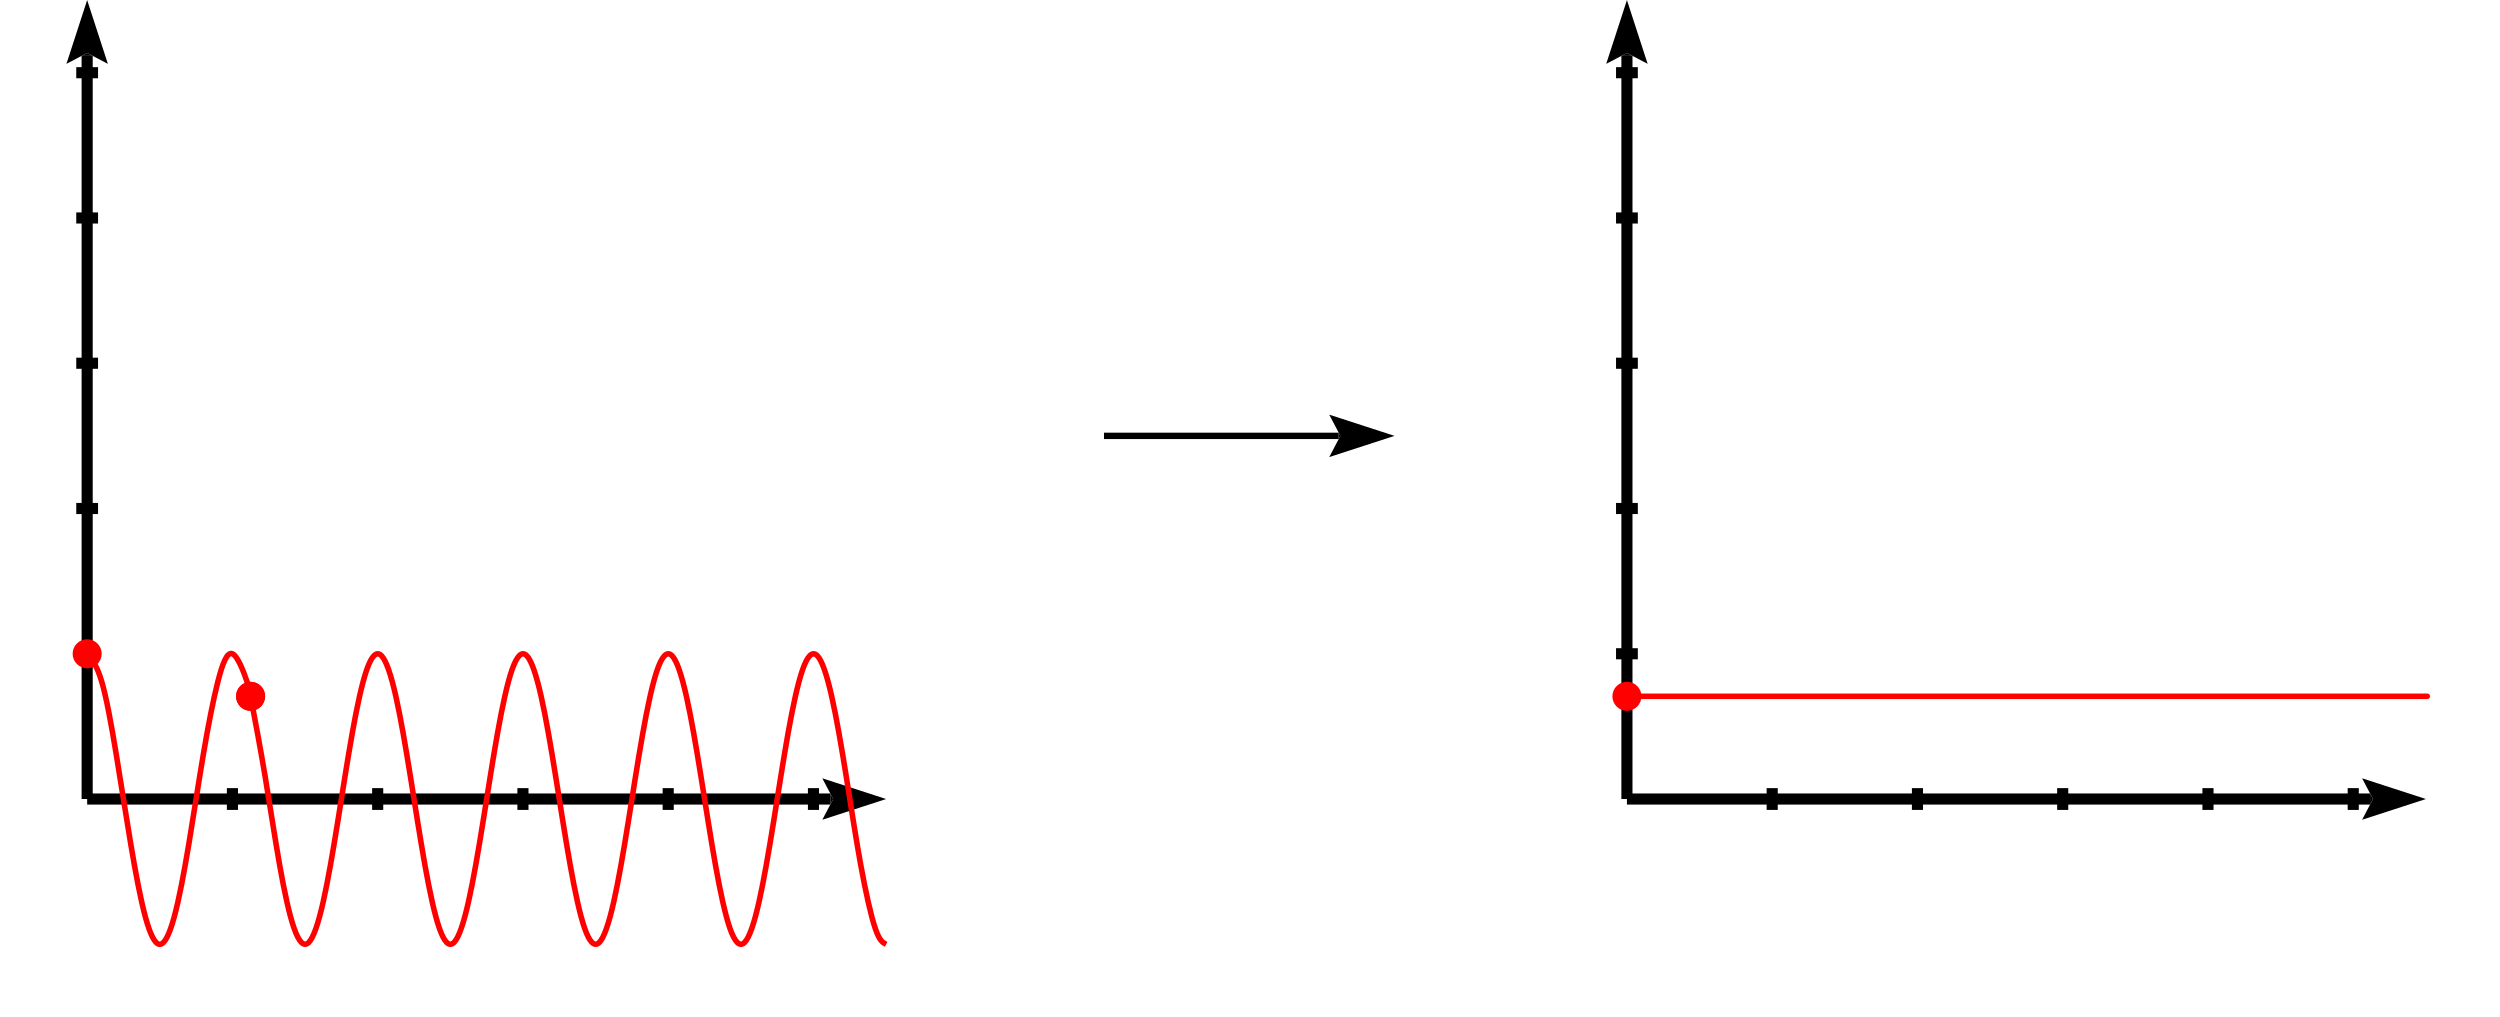
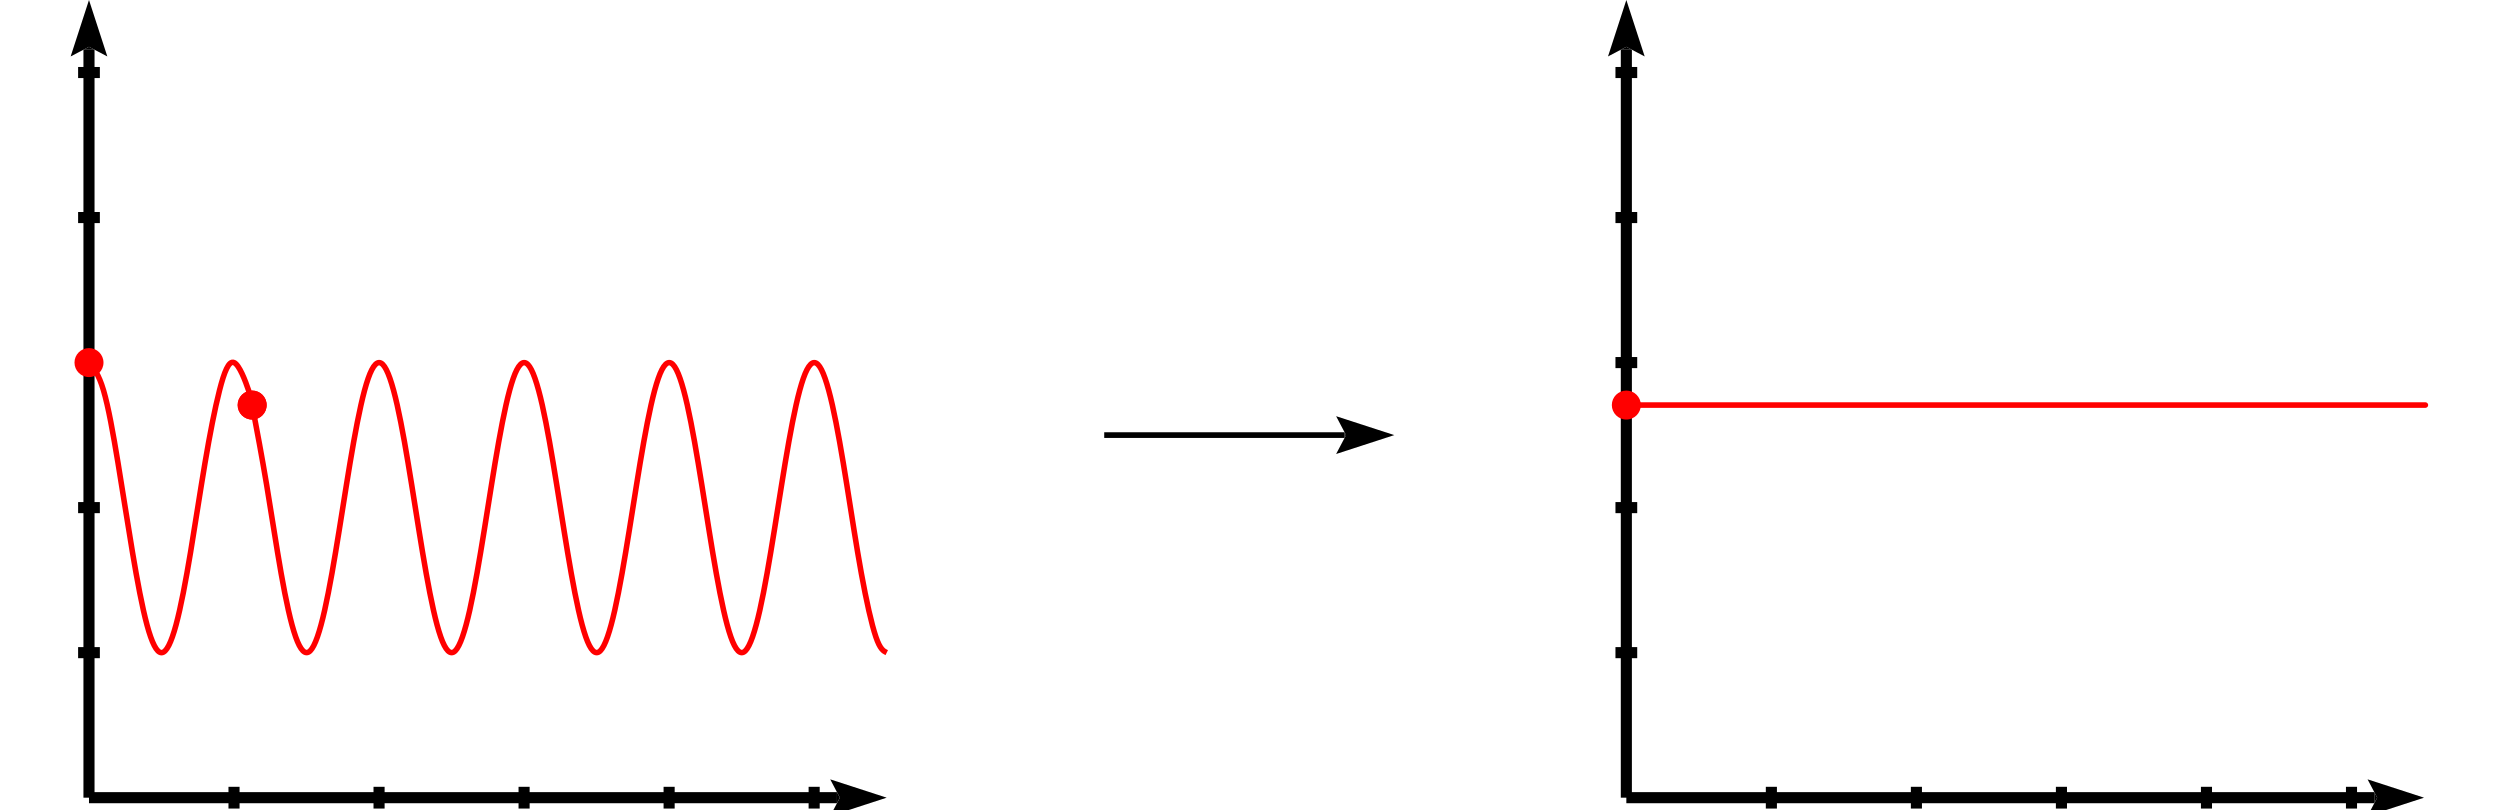
- <svg xmlns="http://www.w3.org/2000/svg" height="183.03" stroke-opacity="1" viewBox="0 0 450 183" font-size="1" width="450" stroke="rgb(0,0,0)" version="1.1">
+ <svg xmlns="http://www.w3.org/2000/svg" height="145.77" stroke-opacity="1" viewBox="0 0 450 146" font-size="1" width="450" stroke="rgb(0,0,0)" version="1.1">
  <defs />
  <g stroke-linejoin="miter" stroke-opacity="1.0" fill-opacity="0.0" stroke="rgb(0,0,0)" stroke-width="2.0" fill="rgb(0,0,0)" stroke-linecap="butt" stroke-miterlimit="10.0">
-     <path d="M 292.848,143.809 l 0,-133.764 " />
+     <path d="M 292.848,143.809 l 0,-134.845 " />
  </g>
  <g stroke-linejoin="miter" stroke-opacity="1.0" fill-opacity="1.0" stroke="rgb(0,0,0)" stroke-width="0.0" fill="rgb(0,0,0)" stroke-linecap="butt" stroke-miterlimit="10.0" />
  <g stroke-linejoin="miter" stroke-opacity="1.0" fill-opacity="1.0" stroke="rgb(0,0,0)" stroke-width="0.0" fill="rgb(0,0,0)" stroke-linecap="butt" stroke-miterlimit="10.0" />
  <g stroke-linejoin="miter" stroke-opacity="1.0" fill-opacity="1.0" stroke="rgb(0,0,0)" stroke-width="0.0" fill="rgb(0,0,0)" stroke-linecap="butt" stroke-miterlimit="10.0">
-     <path d="M 292.848,-0 l -3.73,11.48 l 3.73,-1.961 l 3.73,1.961 Z" />
+     <path d="M 292.848,-0 l -3.307,10.177 l 3.307,-1.738 l 3.307,1.738 Z" />
  </g>
  <g stroke-linejoin="miter" stroke-opacity="1.0" fill-opacity="1.0" stroke="rgb(0,0,0)" stroke-width="0.0" fill="rgb(0,0,0)" stroke-linecap="butt" stroke-miterlimit="10.0">
-     <path d="M 292.848,9.519 l -0,0.526 l -1,-0 l 1,-0.526 l -0,0.526 l 1,0 Z" />
+     <path d="M 292.848,8.438 l -0,0.526 l -1,-0 l 1,-0.526 l -0,0.526 l 1,0 Z" />
  </g>
  <g stroke-linejoin="miter" stroke-opacity="1.0" fill-opacity="0.0" stroke="rgb(0,0,0)" stroke-width="2.0" fill="rgb(0,0,0)" stroke-linecap="butt" stroke-miterlimit="10.0">
-     <path d="M 292.848,143.809 h 133.764 " />
+     <path d="M 292.848,143.809 h 134.845 " />
  </g>
  <g stroke-linejoin="miter" stroke-opacity="1.0" fill-opacity="1.0" stroke="rgb(0,0,0)" stroke-width="0.0" fill="rgb(0,0,0)" stroke-linecap="butt" stroke-miterlimit="10.0" />
  <g stroke-linejoin="miter" stroke-opacity="1.0" fill-opacity="1.0" stroke="rgb(0,0,0)" stroke-width="0.0" fill="rgb(0,0,0)" stroke-linecap="butt" stroke-miterlimit="10.0" />
  <g stroke-linejoin="miter" stroke-opacity="1.0" fill-opacity="1.0" stroke="rgb(0,0,0)" stroke-width="0.0" fill="rgb(0,0,0)" stroke-linecap="butt" stroke-miterlimit="10.0">
-     <path d="M 436.657,143.809 l -11.48,-3.73 l 1.961,3.73 l -1.961,3.73 Z" />
+     <path d="M 436.657,143.809 l -10.177,-3.307 l 1.738,3.307 l -1.738,3.307 Z" />
  </g>
  <g stroke-linejoin="miter" stroke-opacity="1.0" fill-opacity="1.0" stroke="rgb(0,0,0)" stroke-width="0.0" fill="rgb(0,0,0)" stroke-linecap="butt" stroke-miterlimit="10.0">
-     <path d="M 427.138,143.809 h -0.526 v -1 l 0.526,1 h -0.526 v 1 Z" />
+     <path d="M 428.218,143.809 h -0.526 v -1 l 0.526,1 h -0.526 v 1 Z" />
  </g>
  <g stroke-linejoin="miter" stroke-opacity="1.0" fill-opacity="0.0" stroke="rgb(0,0,0)" stroke-width="2.0" fill="rgb(0,0,0)" stroke-linecap="butt" stroke-miterlimit="10.0">
    <path d="M 290.887,13.074 l 3.922,0 " />
  </g>
  <g stroke-linejoin="miter" stroke-opacity="1.0" fill-opacity="0.0" stroke="rgb(0,0,0)" stroke-width="2.0" fill="rgb(0,0,0)" stroke-linecap="butt" stroke-miterlimit="10.0">
    <path d="M 290.887,39.221 l 3.922,0 " />
  </g>
  <g stroke-linejoin="miter" stroke-opacity="1.0" fill-opacity="0.0" stroke="rgb(0,0,0)" stroke-width="2.0" fill="rgb(0,0,0)" stroke-linecap="butt" stroke-miterlimit="10.0">
    <path d="M 290.887,65.368 l 3.922,0 " />
  </g>
  <g stroke-linejoin="miter" stroke-opacity="1.0" fill-opacity="0.0" stroke="rgb(0,0,0)" stroke-width="2.0" fill="rgb(0,0,0)" stroke-linecap="butt" stroke-miterlimit="10.0">
    <path d="M 290.887,91.515 l 3.922,0 " />
  </g>
  <g stroke-linejoin="miter" stroke-opacity="1.0" fill-opacity="0.0" stroke="rgb(0,0,0)" stroke-width="2.0" fill="rgb(0,0,0)" stroke-linecap="butt" stroke-miterlimit="10.0">
    <path d="M 290.887,117.662 l 3.922,0 " />
  </g>
  <g stroke-linejoin="miter" stroke-opacity="1.0" fill-opacity="0.0" stroke="rgb(0,0,0)" stroke-width="2.0" fill="rgb(0,0,0)" stroke-linecap="butt" stroke-miterlimit="10.0">
    <path d="M 423.583,141.848 v 3.922 " />
  </g>
  <g stroke-linejoin="miter" stroke-opacity="1.0" fill-opacity="0.0" stroke="rgb(0,0,0)" stroke-width="2.0" fill="rgb(0,0,0)" stroke-linecap="butt" stroke-miterlimit="10.0">
    <path d="M 397.436,141.848 v 3.922 " />
  </g>
  <g stroke-linejoin="miter" stroke-opacity="1.0" fill-opacity="0.0" stroke="rgb(0,0,0)" stroke-width="2.0" fill="rgb(0,0,0)" stroke-linecap="butt" stroke-miterlimit="10.0">
    <path d="M 371.289,141.848 v 3.922 " />
  </g>
  <g stroke-linejoin="miter" stroke-opacity="1.0" fill-opacity="0.0" stroke="rgb(0,0,0)" stroke-width="2.0" fill="rgb(0,0,0)" stroke-linecap="butt" stroke-miterlimit="10.0">
    <path d="M 345.142,141.848 v 3.922 " />
  </g>
  <g stroke-linejoin="miter" stroke-opacity="1.0" fill-opacity="0.0" stroke="rgb(0,0,0)" stroke-width="2.0" fill="rgb(0,0,0)" stroke-linecap="butt" stroke-miterlimit="10.0">
    <path d="M 318.995,141.848 v 3.922 " />
  </g>
  <g stroke-linejoin="miter" stroke-opacity="1.0" fill-opacity="0.0" stroke="rgb(255,0,0)" stroke-width="1.0" fill="rgb(0,0,0)" stroke-linecap="butt" stroke-miterlimit="10.0">
-     <path d="M 292.848,125.32 c 0.872,-0 1.743,-0 2.615 -0c 0.872,-0 1.743,-0 2.615 -0c 0.872,-0 1.743,-0 2.615 -0c 0.872,-0 1.743,-0 2.615 -0c 0.872,-0 1.743,-0 2.615 -0c 0.872,-0 1.743,-0 2.615 -0c 0.872,-0 1.743,-0 2.615 -0c 0.872,-0 1.743,-0 2.615 -0c 0.872,-0 1.743,-0 2.615 -0c 0.872,-0 1.743,-0 2.615 -0c 0.872,-0 1.743,-0 2.615 -0c 0.872,-0 1.743,-0 2.615 -0c 0.872,-0 1.743,-0 2.615 -0c 0.872,-0 1.743,-0 2.615 -0c 0.872,-0 1.743,-0 2.615 -0c 0.872,-0 1.743,-0 2.615 -0c 0.872,-0 1.743,-0 2.615 -0c 0.872,-0 1.743,-0 2.615 -0c 0.872,-0 1.743,-0 2.615 -0c 0.872,-0 1.743,-0 2.615 -0c 0.872,-0 1.743,-0 2.615 -0c 0.872,-0 1.743,-0 2.615 -0c 0.872,-0 1.743,-0 2.615 -0c 0.872,-0 1.743,-0 2.615 -0c 0.872,-0 1.743,-0 2.615 -0c 0.872,-0 1.743,-0 2.615 -0c 0.872,-0 1.743,-0 2.615 -0c 0.872,-0 1.743,-0 2.615 -0c 0.872,-0 1.743,-0 2.615 -0c 0.872,-0 1.743,-0 2.615 -0c 0.872,-0 1.743,-0 2.615 -0c 0.872,-0 1.743,-0 2.615 -0c 0.872,-0 1.743,-0 2.615 -0c 0.872,-0 1.743,-0 2.615 -0c 0.872,-0 1.743,-0 2.615 -0c 0.872,-0 1.743,-0 2.615 -0c 0.872,-0 1.743,-0 2.615 -0c 0.872,-0 1.743,-0 2.615 -0c 0.872,-0 1.743,-0 2.615 -0c 0.872,-0 1.743,-0 2.615 -0c 0.872,-0 1.743,-0 2.615 -0c 0.872,-0 1.743,-0 2.615 -0c 0.872,-0 1.743,-0 2.615 -0c 0.872,-0 1.743,-0 2.615 -0c 0.872,-0 1.743,-0 2.615 -0c 0.872,-0 1.743,-0 2.615 -0c 0.872,-0 1.743,-0 2.615 -0c 0.872,-0 1.743,-0 2.615 -0c 0.872,-0 1.743,-0 2.615 -0c 0.871,-0 1.743,-0 2.615 -0c 0.872,-0 1.745,-0 2.615 -0c 0.87,-0 1.735,-0 2.615 -0c 0.879,-0 1.772,-0 2.615 -0c 0.843,-0 1.635,-0 2.615 -0c 0.98,-0 2.148,-0 2.615 -0c 0.467,-0 0.234,-0 0 -0" />
+     <path d="M 292.848,73.026 c 0.872,-0 1.743,-0 2.615 -0c 0.872,-0 1.743,-0 2.615 -0c 0.872,-0 1.743,-0 2.615 -0c 0.872,-0 1.743,-0 2.615 -0c 0.872,-0 1.743,-0 2.615 -0c 0.872,-0 1.743,-0 2.615 -0c 0.872,-0 1.743,-0 2.615 -0c 0.872,-0 1.743,-0 2.615 -0c 0.872,-0 1.743,-0 2.615 -0c 0.872,-0 1.743,-0 2.615 -0c 0.872,-0 1.743,-0 2.615 -0c 0.872,-0 1.743,-0 2.615 -0c 0.872,-0 1.743,-0 2.615 -0c 0.872,-0 1.743,-0 2.615 -0c 0.872,-0 1.743,-0 2.615 -0c 0.872,-0 1.743,-0 2.615 -0c 0.872,-0 1.743,-0 2.615 -0c 0.872,-0 1.743,-0 2.615 -0c 0.872,-0 1.743,-0 2.615 -0c 0.872,-0 1.743,-0 2.615 -0c 0.872,-0 1.743,-0 2.615 -0c 0.872,-0 1.743,-0 2.615 -0c 0.872,-0 1.743,-0 2.615 -0c 0.872,-0 1.743,-0 2.615 -0c 0.872,-0 1.743,-0 2.615 -0c 0.872,-0 1.743,-0 2.615 -0c 0.872,-0 1.743,-0 2.615 -0c 0.872,-0 1.743,-0 2.615 -0c 0.872,-0 1.743,-0 2.615 -0c 0.872,-0 1.743,-0 2.615 -0c 0.872,-0 1.743,-0 2.615 -0c 0.872,-0 1.743,-0 2.615 -0c 0.872,-0 1.743,-0 2.615 -0c 0.872,-0 1.743,-0 2.615 -0c 0.872,-0 1.743,-0 2.615 -0c 0.872,-0 1.743,-0 2.615 -0c 0.872,-0 1.743,-0 2.615 -0c 0.872,-0 1.743,-0 2.615 -0c 0.872,-0 1.743,-0 2.615 -0c 0.872,-0 1.743,-0 2.615 -0c 0.872,-0 1.743,-0 2.615 -0c 0.872,-0 1.743,-0 2.615 -0c 0.872,-0 1.743,-0 2.615 -0c 0.872,-0 1.743,-0 2.615 -0c 0.872,-0 1.743,-0 2.615 -0c 0.872,-0 1.743,-0 2.615 -0c 0.872,-0 1.743,-0 2.615 -0c 0.872,-0 1.743,-0 2.615 -0c 0.872,-0 1.743,-0 2.615 -0c 0.871,-0 1.743,-0 2.615 -0c 0.872,-0 1.745,-0 2.615 -0c 0.87,-0 1.735,-0 2.615 -0c 0.879,-0 1.772,-0 2.615 -0c 0.843,-0 1.635,-0 2.615 -0c 0.98,-0 2.148,-0 2.615 -0c 0.467,-0 0.234,-0 0 -0" />
  </g>
  <g stroke-linejoin="miter" stroke-opacity="1.0" fill-opacity="1.0" stroke="rgb(0,0,0)" stroke-width="0.0" fill="rgb(255,0,0)" stroke-linecap="butt" stroke-miterlimit="10.0">
-     <path d="M 295.462,125.32 c 0,-1.444 -1.171,-2.615 -2.615 -2.615c -1.444,-0 -2.615,1.171 -2.615 2.615c -0,1.444 1.171,2.615 2.615 2.615c 1.444,0 2.615,-1.171 2.615 -2.615Z" />
+     <path d="M 295.462,73.026 c 0,-1.444 -1.171,-2.615 -2.615 -2.615c -1.444,-0 -2.615,1.171 -2.615 2.615c -0,1.444 1.171,2.615 2.615 2.615c 1.444,0 2.615,-1.171 2.615 -2.615Z" />
  </g>
-   <g stroke-linejoin="miter" stroke-opacity="1.0" fill-opacity="0.0" stroke="rgb(0,0,0)" stroke-width="1.148" fill="rgb(0,0,0)" stroke-linecap="butt" stroke-miterlimit="10.0">
-     <path d="M 198.718,78.441 h 42.25 " />
+   <g stroke-linejoin="miter" stroke-opacity="1.0" fill-opacity="0.0" stroke="rgb(0,0,0)" stroke-width="1.024" fill="rgb(0,0,0)" stroke-linecap="butt" stroke-miterlimit="10.0">
+     <path d="M 198.718,78.441 h 43.33 " />
  </g>
  <g stroke-linejoin="miter" stroke-opacity="1.0" fill-opacity="1.0" stroke="rgb(0,0,0)" stroke-width="0.0" fill="rgb(0,0,0)" stroke-linecap="butt" stroke-miterlimit="10.0" />
  <g stroke-linejoin="miter" stroke-opacity="1.0" fill-opacity="1.0" stroke="rgb(0,0,0)" stroke-width="0.0" fill="rgb(0,0,0)" stroke-linecap="butt" stroke-miterlimit="10.0" />
  <g stroke-linejoin="miter" stroke-opacity="1.0" fill-opacity="1.0" stroke="rgb(0,0,0)" stroke-width="0.0" fill="rgb(0,0,0)" stroke-linecap="butt" stroke-miterlimit="10.0">
-     <path d="M 251.012,78.441 l -11.75,-3.818 l 2.007,3.818 l -2.007,3.818 Z" />
+     <path d="M 251.012,78.441 l -10.486,-3.407 l 1.791,3.407 l -1.791,3.407 Z" />
  </g>
  <g stroke-linejoin="miter" stroke-opacity="1.0" fill-opacity="1.0" stroke="rgb(0,0,0)" stroke-width="0.0" fill="rgb(0,0,0)" stroke-linecap="butt" stroke-miterlimit="10.0">
-     <path d="M 241.269,78.441 h -0.302 v -0.574 l 0.302,0.574 h -0.302 v 0.574 Z" />
+     <path d="M 242.317,78.441 h -0.269 v -0.512 l 0.269,0.512 h -0.269 v 0.512 Z" />
  </g>
  <g stroke-linejoin="miter" stroke-opacity="1.0" fill-opacity="0.0" stroke="rgb(0,0,0)" stroke-width="2.0" fill="rgb(0,0,0)" stroke-linecap="butt" stroke-miterlimit="10.0">
-     <path d="M 15.688,143.809 l 0,-133.764 " />
+     <path d="M 15.688,143.809 l 0,-134.845 " />
  </g>
  <g stroke-linejoin="miter" stroke-opacity="1.0" fill-opacity="1.0" stroke="rgb(0,0,0)" stroke-width="0.0" fill="rgb(0,0,0)" stroke-linecap="butt" stroke-miterlimit="10.0" />
  <g stroke-linejoin="miter" stroke-opacity="1.0" fill-opacity="1.0" stroke="rgb(0,0,0)" stroke-width="0.0" fill="rgb(0,0,0)" stroke-linecap="butt" stroke-miterlimit="10.0" />
  <g stroke-linejoin="miter" stroke-opacity="1.0" fill-opacity="1.0" stroke="rgb(0,0,0)" stroke-width="0.0" fill="rgb(0,0,0)" stroke-linecap="butt" stroke-miterlimit="10.0">
-     <path d="M 15.688,-0 l -3.73,11.48 l 3.73,-1.961 l 3.73,1.961 Z" />
+     <path d="M 15.688,-0 l -3.307,10.177 l 3.307,-1.738 l 3.307,1.738 Z" />
  </g>
  <g stroke-linejoin="miter" stroke-opacity="1.0" fill-opacity="1.0" stroke="rgb(0,0,0)" stroke-width="0.0" fill="rgb(0,0,0)" stroke-linecap="butt" stroke-miterlimit="10.0">
-     <path d="M 15.688,9.519 l -0,0.526 l -1,-0 l 1,-0.526 l -0,0.526 l 1,0 Z" />
+     <path d="M 15.688,8.438 l -0,0.526 l -1,-0 l 1,-0.526 l -0,0.526 l 1,0 Z" />
  </g>
  <g stroke-linejoin="miter" stroke-opacity="1.0" fill-opacity="0.0" stroke="rgb(0,0,0)" stroke-width="2.0" fill="rgb(0,0,0)" stroke-linecap="butt" stroke-miterlimit="10.0">
-     <path d="M 15.688,143.809 h 133.764 " />
+     <path d="M 15.688,143.809 h 134.845 " />
  </g>
  <g stroke-linejoin="miter" stroke-opacity="1.0" fill-opacity="1.0" stroke="rgb(0,0,0)" stroke-width="0.0" fill="rgb(0,0,0)" stroke-linecap="butt" stroke-miterlimit="10.0" />
  <g stroke-linejoin="miter" stroke-opacity="1.0" fill-opacity="1.0" stroke="rgb(0,0,0)" stroke-width="0.0" fill="rgb(0,0,0)" stroke-linecap="butt" stroke-miterlimit="10.0" />
  <g stroke-linejoin="miter" stroke-opacity="1.0" fill-opacity="1.0" stroke="rgb(0,0,0)" stroke-width="0.0" fill="rgb(0,0,0)" stroke-linecap="butt" stroke-miterlimit="10.0">
-     <path d="M 159.497,143.809 l -11.48,-3.73 l 1.961,3.73 l -1.961,3.73 Z" />
+     <path d="M 159.497,143.809 l -10.177,-3.307 l 1.738,3.307 l -1.738,3.307 Z" />
  </g>
  <g stroke-linejoin="miter" stroke-opacity="1.0" fill-opacity="1.0" stroke="rgb(0,0,0)" stroke-width="0.0" fill="rgb(0,0,0)" stroke-linecap="butt" stroke-miterlimit="10.0">
-     <path d="M 149.978,143.809 h -0.526 v -1 l 0.526,1 h -0.526 v 1 Z" />
+     <path d="M 151.059,143.809 h -0.526 v -1 l 0.526,1 h -0.526 v 1 Z" />
  </g>
  <g stroke-linejoin="miter" stroke-opacity="1.0" fill-opacity="0.0" stroke="rgb(0,0,0)" stroke-width="2.0" fill="rgb(0,0,0)" stroke-linecap="butt" stroke-miterlimit="10.0">
    <path d="M 13.727,13.074 l 3.922,0 " />
  </g>
  <g stroke-linejoin="miter" stroke-opacity="1.0" fill-opacity="0.0" stroke="rgb(0,0,0)" stroke-width="2.0" fill="rgb(0,0,0)" stroke-linecap="butt" stroke-miterlimit="10.0">
    <path d="M 13.727,39.221 l 3.922,0 " />
  </g>
  <g stroke-linejoin="miter" stroke-opacity="1.0" fill-opacity="0.0" stroke="rgb(0,0,0)" stroke-width="2.0" fill="rgb(0,0,0)" stroke-linecap="butt" stroke-miterlimit="10.0">
    <path d="M 13.727,65.368 l 3.922,0 " />
  </g>
  <g stroke-linejoin="miter" stroke-opacity="1.0" fill-opacity="0.0" stroke="rgb(0,0,0)" stroke-width="2.0" fill="rgb(0,0,0)" stroke-linecap="butt" stroke-miterlimit="10.0">
    <path d="M 13.727,91.515 l 3.922,0 " />
  </g>
  <g stroke-linejoin="miter" stroke-opacity="1.0" fill-opacity="0.0" stroke="rgb(0,0,0)" stroke-width="2.0" fill="rgb(0,0,0)" stroke-linecap="butt" stroke-miterlimit="10.0">
    <path d="M 13.727,117.662 l 3.922,0 " />
  </g>
  <g stroke-linejoin="miter" stroke-opacity="1.0" fill-opacity="0.0" stroke="rgb(0,0,0)" stroke-width="2.0" fill="rgb(0,0,0)" stroke-linecap="butt" stroke-miterlimit="10.0">
    <path d="M 146.424,141.848 v 3.922 " />
  </g>
  <g stroke-linejoin="miter" stroke-opacity="1.0" fill-opacity="0.0" stroke="rgb(0,0,0)" stroke-width="2.0" fill="rgb(0,0,0)" stroke-linecap="butt" stroke-miterlimit="10.0">
    <path d="M 120.277,141.848 v 3.922 " />
  </g>
  <g stroke-linejoin="miter" stroke-opacity="1.0" fill-opacity="0.0" stroke="rgb(0,0,0)" stroke-width="2.0" fill="rgb(0,0,0)" stroke-linecap="butt" stroke-miterlimit="10.0">
    <path d="M 94.13,141.848 v 3.922 " />
  </g>
  <g stroke-linejoin="miter" stroke-opacity="1.0" fill-opacity="0.0" stroke="rgb(0,0,0)" stroke-width="2.0" fill="rgb(0,0,0)" stroke-linecap="butt" stroke-miterlimit="10.0">
    <path d="M 67.983,141.848 v 3.922 " />
  </g>
  <g stroke-linejoin="miter" stroke-opacity="1.0" fill-opacity="0.0" stroke="rgb(0,0,0)" stroke-width="2.0" fill="rgb(0,0,0)" stroke-linecap="butt" stroke-miterlimit="10.0">
    <path d="M 41.835,141.848 v 3.922 " />
  </g>
  <g stroke-linejoin="miter" stroke-opacity="1.0" fill-opacity="0.0" stroke="rgb(255,0,0)" stroke-width="1.0" fill="rgb(0,0,0)" stroke-linecap="butt" stroke-miterlimit="10.0">
-     <path d="M 45.104,125.32 c 0.872,4.595 1.743,9.189 2.615 14.399c 0.872,5.209 1.743,11.034 2.615 15.961c 0.872,4.927 1.743,8.957 2.615 11.427c 0.872,2.47 1.743,3.38 2.615 2.528c 0.872,-0.852 1.743,-3.467 2.615 -7.336c 0.872,-3.87 1.743,-8.995 2.615 -14.399c 0.872,-5.404 1.743,-11.086 2.615 -15.961c 0.872,-4.875 1.743,-8.943 2.615 -11.427c 0.872,-2.484 1.743,-3.384 2.615 -2.528c 0.872,0.856 1.743,3.468 2.615 7.336c 0.872,3.869 1.743,8.995 2.615 14.399c 0.872,5.404 1.743,11.086 2.615 15.961c 0.872,4.875 1.743,8.943 2.615 11.427c 0.872,2.484 1.743,3.384 2.615 2.528c 0.872,-0.856 1.743,-3.468 2.615 -7.336c 0.872,-3.869 1.743,-8.995 2.615 -14.399c 0.872,-5.404 1.743,-11.086 2.615 -15.961c 0.872,-4.875 1.743,-8.943 2.615 -11.427c 0.872,-2.484 1.743,-3.384 2.615 -2.528c 0.872,0.856 1.743,3.468 2.615 7.336c 0.872,3.869 1.743,8.995 2.615 14.399c 0.872,5.404 1.743,11.086 2.615 15.961c 0.872,4.875 1.743,8.943 2.615 11.427c 0.872,2.484 1.743,3.384 2.615 2.528c 0.872,-0.856 1.743,-3.468 2.615 -7.336c 0.872,-3.869 1.743,-8.995 2.615 -14.399c 0.872,-5.404 1.743,-11.086 2.615 -15.961c 0.872,-4.875 1.743,-8.943 2.615 -11.427c 0.872,-2.484 1.743,-3.384 2.615 -2.528c 0.872,0.856 1.743,3.468 2.615 7.336c 0.872,3.869 1.743,8.995 2.615 14.399c 0.872,5.404 1.743,11.086 2.615 15.961c 0.872,4.875 1.743,8.943 2.615 11.427c 0.872,2.484 1.743,3.384 2.615 2.528c 0.872,-0.856 1.743,-3.468 2.615 -7.336c 0.872,-3.869 1.743,-8.995 2.615 -14.399c 0.872,-5.404 1.743,-11.086 2.615 -15.961c 0.872,-4.875 1.743,-8.943 2.615 -11.427c 0.872,-2.484 1.744,-3.383 2.615 -2.528c 0.871,0.855 1.741,3.463 2.615 7.336c 0.874,3.873 1.75,9.011 2.615 14.399c 0.864,5.388 1.716,11.027 2.615 15.961c 0.899,4.934 1.844,9.165 2.615 11.427c 0.77,2.262 1.366,2.556 1.961 2.85" />
+     <path d="M 45.104,73.026 c 0.872,4.595 1.743,9.189 2.615 14.399c 0.872,5.209 1.743,11.034 2.615 15.961c 0.872,4.927 1.743,8.957 2.615 11.427c 0.872,2.47 1.743,3.38 2.615 2.528c 0.872,-0.852 1.743,-3.467 2.615 -7.336c 0.872,-3.87 1.743,-8.995 2.615 -14.399c 0.872,-5.404 1.743,-11.086 2.615 -15.961c 0.872,-4.875 1.743,-8.943 2.615 -11.427c 0.872,-2.484 1.743,-3.384 2.615 -2.528c 0.872,0.856 1.743,3.468 2.615 7.336c 0.872,3.869 1.743,8.995 2.615 14.399c 0.872,5.404 1.743,11.086 2.615 15.961c 0.872,4.875 1.743,8.943 2.615 11.427c 0.872,2.484 1.743,3.384 2.615 2.528c 0.872,-0.856 1.743,-3.468 2.615 -7.336c 0.872,-3.869 1.743,-8.995 2.615 -14.399c 0.872,-5.404 1.743,-11.086 2.615 -15.961c 0.872,-4.875 1.743,-8.943 2.615 -11.427c 0.872,-2.484 1.743,-3.384 2.615 -2.528c 0.872,0.856 1.743,3.468 2.615 7.336c 0.872,3.869 1.743,8.995 2.615 14.399c 0.872,5.404 1.743,11.086 2.615 15.961c 0.872,4.875 1.743,8.943 2.615 11.427c 0.872,2.484 1.743,3.384 2.615 2.528c 0.872,-0.856 1.743,-3.468 2.615 -7.336c 0.872,-3.869 1.743,-8.995 2.615 -14.399c 0.872,-5.404 1.743,-11.086 2.615 -15.961c 0.872,-4.875 1.743,-8.943 2.615 -11.427c 0.872,-2.484 1.743,-3.384 2.615 -2.528c 0.872,0.856 1.743,3.468 2.615 7.336c 0.872,3.869 1.743,8.995 2.615 14.399c 0.872,5.404 1.743,11.086 2.615 15.961c 0.872,4.875 1.743,8.943 2.615 11.427c 0.872,2.484 1.743,3.384 2.615 2.528c 0.872,-0.856 1.743,-3.468 2.615 -7.336c 0.872,-3.869 1.743,-8.995 2.615 -14.399c 0.872,-5.404 1.743,-11.086 2.615 -15.961c 0.872,-4.875 1.743,-8.943 2.615 -11.427c 0.872,-2.484 1.744,-3.383 2.615 -2.528c 0.871,0.855 1.741,3.463 2.615 7.336c 0.874,3.873 1.75,9.011 2.615 14.399c 0.864,5.388 1.716,11.027 2.615 15.961c 0.899,4.934 1.844,9.165 2.615 11.427c 0.77,2.262 1.366,2.556 1.961 2.85" />
  </g>
  <g stroke-linejoin="miter" stroke-opacity="1.0" fill-opacity="1.0" stroke="rgb(0,0,0)" stroke-width="0.0" fill="rgb(255,0,0)" stroke-linecap="butt" stroke-miterlimit="10.0">
-     <path d="M 47.718,125.32 c 0,-1.444 -1.171,-2.615 -2.615 -2.615c -1.444,-0 -2.615,1.171 -2.615 2.615c -0,1.444 1.171,2.615 2.615 2.615c 1.444,0 2.615,-1.171 2.615 -2.615Z" />
+     <path d="M 47.718,73.026 c 0,-1.444 -1.171,-2.615 -2.615 -2.615c -1.444,-0 -2.615,1.171 -2.615 2.615c -0,1.444 1.171,2.615 2.615 2.615c 1.444,0 2.615,-1.171 2.615 -2.615Z" />
  </g>
  <g stroke-linejoin="miter" stroke-opacity="1.0" fill-opacity="0.0" stroke="rgb(255,0,0)" stroke-width="1.0" fill="rgb(0,0,0)" stroke-linecap="butt" stroke-miterlimit="10.0">
-     <path d="M 15.688,117.662 c 0.872,1.026 1.743,2.053 2.615 4.994c 0.872,2.941 1.743,7.796 2.615 13.074c 0.872,5.277 1.743,10.976 2.615 16.16c 0.872,5.184 1.743,9.852 2.615 13.074c 0.872,3.221 1.743,4.996 2.615 4.994c 0.872,-0.002 1.743,-1.78 2.615 -4.994c 0.872,-3.213 1.745,-7.862 2.615 -13.074c 0.87,-5.212 1.737,-10.986 2.615 -16.16c 0.877,-5.174 1.765,-9.748 2.615 -13.074c 0.85,-3.325 1.662,-5.402 2.615 -4.994c 0.953,0.409 2.046,3.303 2.615 4.994c 0.568,1.691 0.611,2.178 0.654 2.665" />
+     <path d="M 15.688,65.368 c 0.872,1.026 1.743,2.053 2.615 4.994c 0.872,2.941 1.743,7.796 2.615 13.074c 0.872,5.277 1.743,10.976 2.615 16.16c 0.872,5.184 1.743,9.852 2.615 13.074c 0.872,3.221 1.743,4.996 2.615 4.994c 0.872,-0.002 1.743,-1.78 2.615 -4.994c 0.872,-3.213 1.745,-7.862 2.615 -13.074c 0.87,-5.212 1.737,-10.986 2.615 -16.16c 0.877,-5.174 1.765,-9.748 2.615 -13.074c 0.85,-3.325 1.662,-5.402 2.615 -4.994c 0.953,0.409 2.046,3.303 2.615 4.994c 0.568,1.691 0.611,2.178 0.654 2.665" />
  </g>
  <g stroke-linejoin="miter" stroke-opacity="1.0" fill-opacity="1.0" stroke="rgb(0,0,0)" stroke-width="0.0" fill="rgb(255,0,0)" stroke-linecap="butt" stroke-miterlimit="10.0">
-     <path d="M 47.718,125.32 c 0,-1.444 -1.171,-2.615 -2.615 -2.615c -1.444,-0 -2.615,1.171 -2.615 2.615c -0,1.444 1.171,2.615 2.615 2.615c 1.444,0 2.615,-1.171 2.615 -2.615Z" />
+     <path d="M 47.718,73.026 c 0,-1.444 -1.171,-2.615 -2.615 -2.615c -1.444,-0 -2.615,1.171 -2.615 2.615c -0,1.444 1.171,2.615 2.615 2.615c 1.444,0 2.615,-1.171 2.615 -2.615Z" />
  </g>
  <g stroke-linejoin="miter" stroke-opacity="1.0" fill-opacity="1.0" stroke="rgb(0,0,0)" stroke-width="0.0" fill="rgb(255,0,0)" stroke-linecap="butt" stroke-miterlimit="10.0">
-     <path d="M 18.303,117.662 c 0,-1.444 -1.171,-2.615 -2.615 -2.615c -1.444,-0 -2.615,1.171 -2.615 2.615c -0,1.444 1.171,2.615 2.615 2.615c 1.444,0 2.615,-1.171 2.615 -2.615Z" />
+     <path d="M 18.303,65.368 c 0,-1.444 -1.171,-2.615 -2.615 -2.615c -1.444,-0 -2.615,1.171 -2.615 2.615c -0,1.444 1.171,2.615 2.615 2.615c 1.444,0 2.615,-1.171 2.615 -2.615Z" />
  </g>
</svg>
